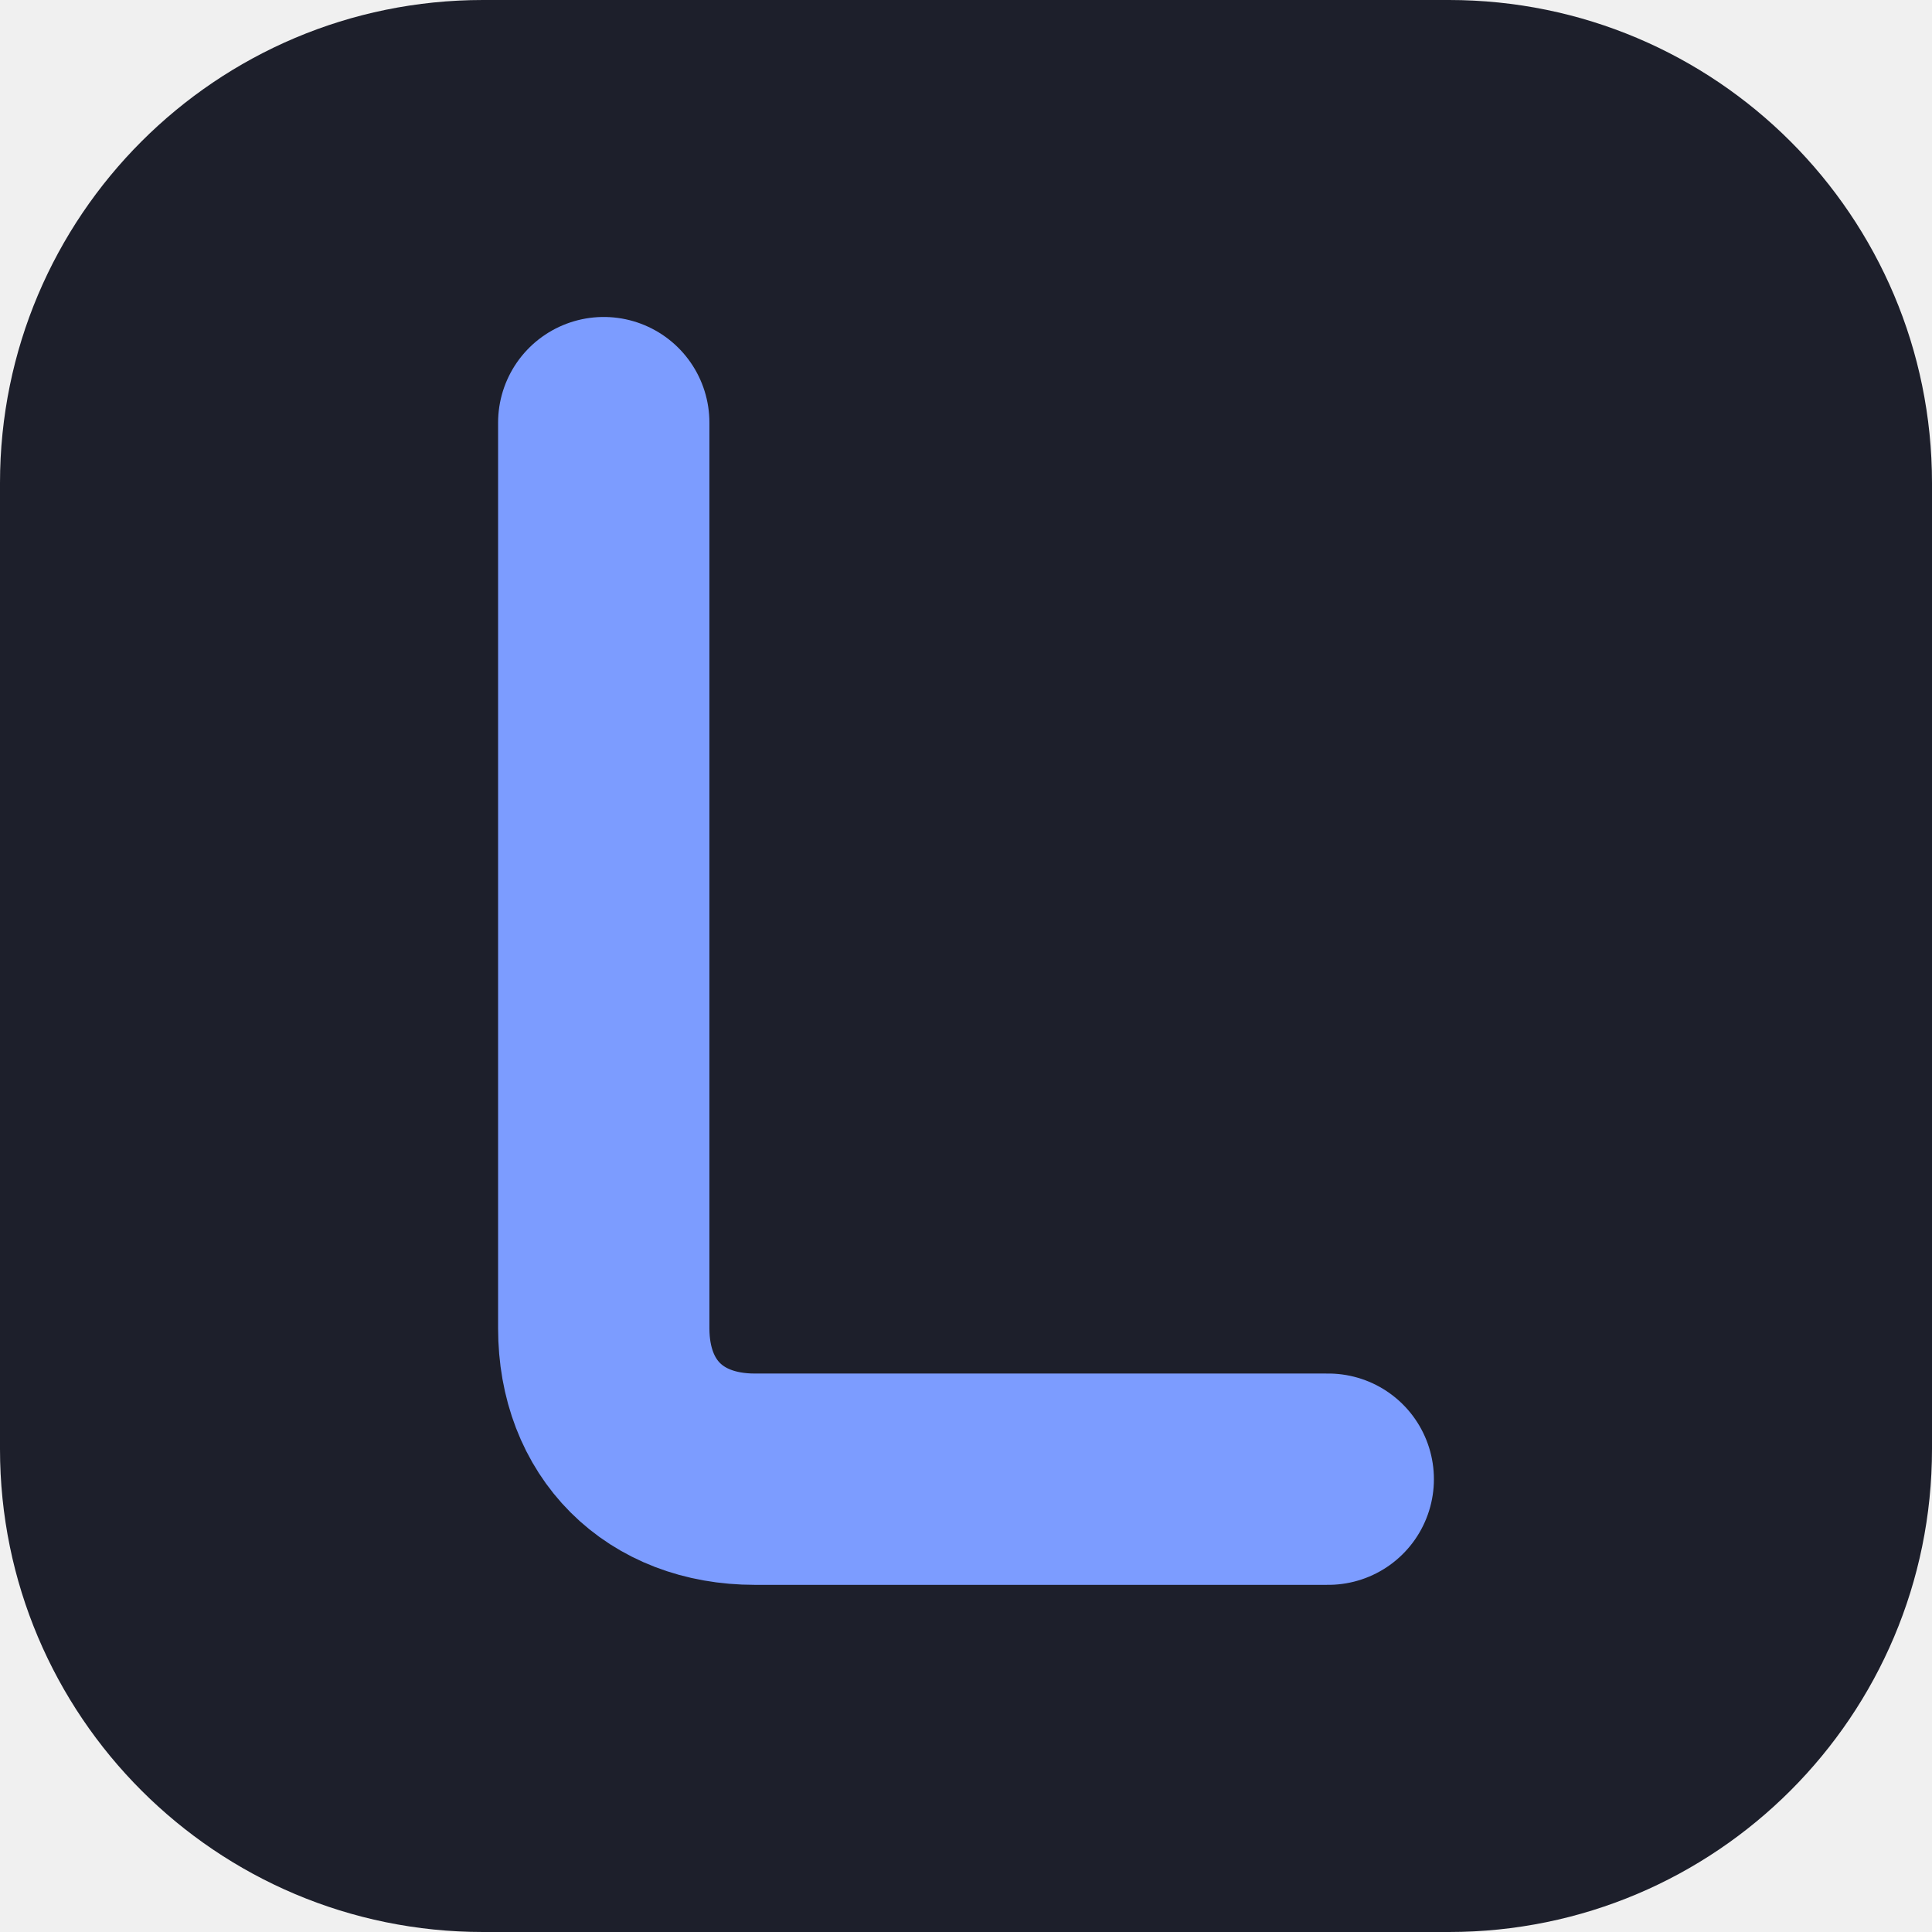
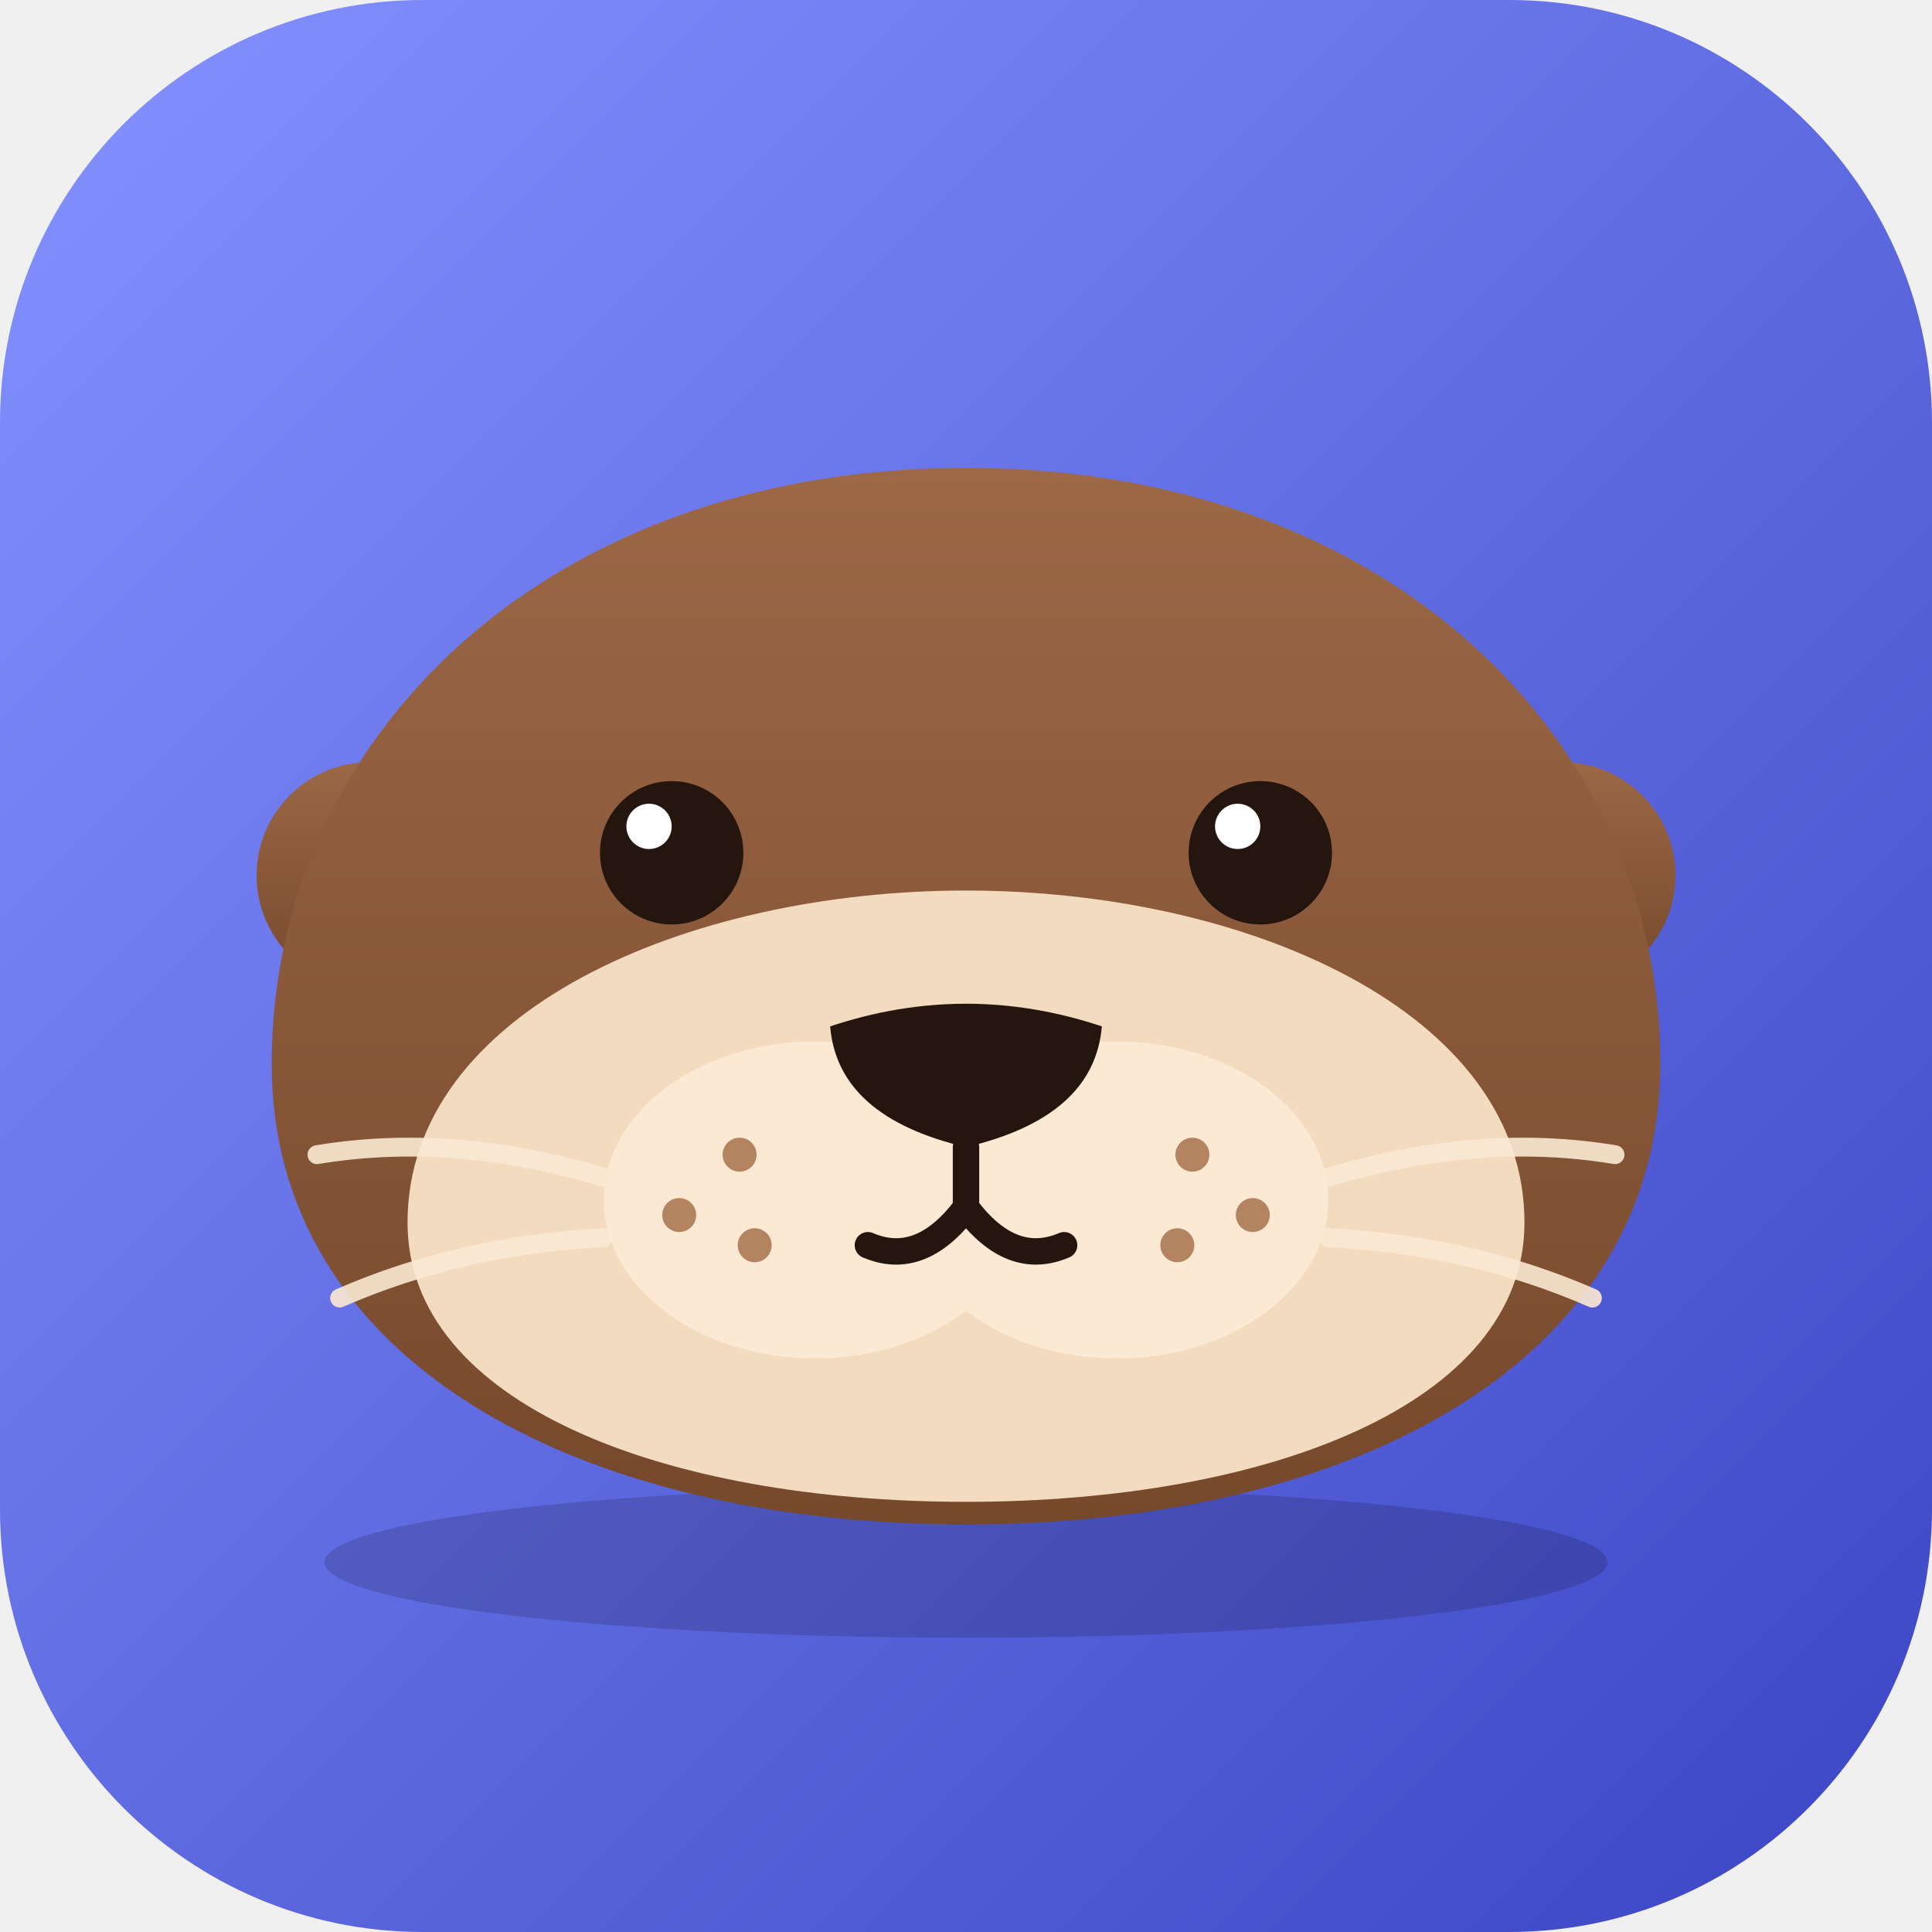
- <svg xmlns="http://www.w3.org/2000/svg" viewBox="0 0 64 64">
-   <rect width="64" height="64" rx="16" fill="#1d1f2b" />
-   <path d="M20 14v30c0 3 2 5 5 5h19" fill="none" stroke="#7c9cff" stroke-width="7" stroke-linecap="round" stroke-linejoin="round" />
+ <svg xmlns="http://www.w3.org/2000/svg" viewBox="0 0 512 512">
+   <defs>
+     <linearGradient id="bg" x1="0" y1="0" x2="1" y2="1">
+       <stop offset="0" stop-color="#8592ff" />
+       <stop offset="1" stop-color="#3b45c4" />
+     </linearGradient>
+     <linearGradient id="fur" x1="0" y1="0" x2="0" y2="1">
+       <stop offset="0" stop-color="#9c6846" />
+       <stop offset="1" stop-color="#76482c" />
+     </linearGradient>
+   </defs>
+   <rect width="512" height="512" rx="112" fill="url(#bg)" />
+   <ellipse cx="256" cy="414" rx="170" ry="20" fill="#000" opacity="0.16" />
+   <circle cx="98" cy="232" r="30" fill="url(#fur)" />
+   <circle cx="414" cy="232" r="30" fill="url(#fur)" />
+   <circle cx="102" cy="236" r="14" fill="#55321e" />
+   <circle cx="410" cy="236" r="14" fill="#55321e" />
+   <path d="M256 124 C368 124 440 196 440 282 C440 360 360 404 256 404 C152 404 72 360 72 282 C72 196 144 124 256 124Z" fill="url(#fur)" />
+   <path d="M256 236 C330 236 404 268 404 324 C404 372 336 398 256 398 C176 398 108 372 108 324 C108 268 182 236 256 236Z" fill="#f2dbbf" />
+   <ellipse cx="216" cy="318" rx="56" ry="42" fill="#fbe9d3" />
+   <ellipse cx="296" cy="318" rx="56" ry="42" fill="#fbe9d3" />
+   <circle cx="178" cy="226" r="19" fill="#24160f" />
+   <circle cx="334" cy="226" r="19" fill="#24160f" />
+   <circle cx="172" cy="219" r="6" fill="#fff" />
+   <circle cx="328" cy="219" r="6" fill="#fff" />
+   <path d="M220 272 Q256 260 292 272 Q290 296 256 304 Q222 296 220 272Z" fill="#24160f" />
+   <path d="M256 304 V320 M256 320 Q244 336 230 330 M256 320 Q268 336 282 330" fill="none" stroke="#24160f" stroke-width="7" stroke-linecap="round" />
+   <g fill="#b48460">
+     <circle cx="196" cy="306" r="4.5" />
+     <circle cx="180" cy="322" r="4.5" />
+     <circle cx="200" cy="330" r="4.5" />
+     <circle cx="316" cy="306" r="4.5" />
+     <circle cx="332" cy="322" r="4.5" />
+     <circle cx="312" cy="330" r="4.5" />
+   </g>
+   <g fill="none" stroke="#fbe9d3" stroke-width="5" stroke-linecap="round" opacity="0.9">
+     <path d="M160 312 Q120 300 84 306" />
+     <path d="M160 328 Q122 330 90 344" />
+     <path d="M352 312 Q392 300 428 306" />
+     <path d="M352 328 Q390 330 422 344" />
+   </g>
</svg>
